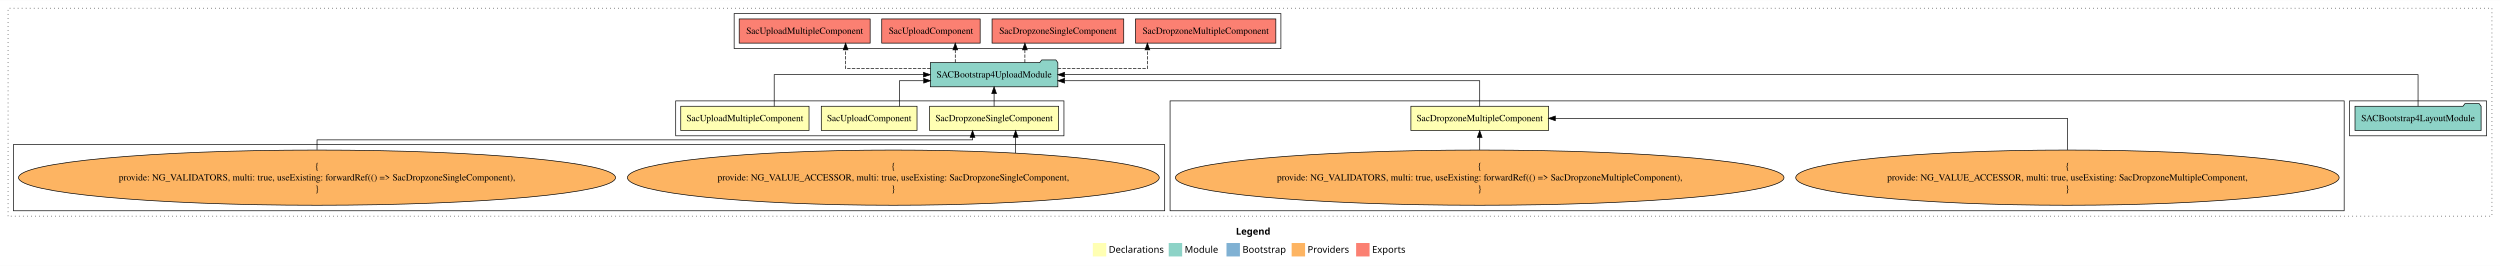
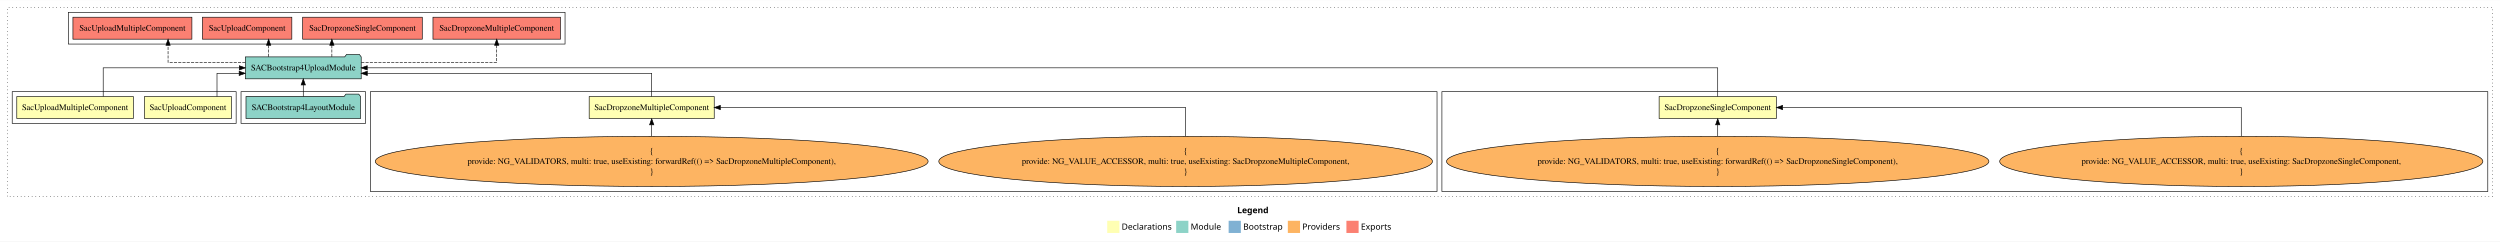
- <svg xmlns="http://www.w3.org/2000/svg" width="3722pt" height="396pt" viewBox="0.00 0.00 3722.00 395.59">
+ <svg xmlns="http://www.w3.org/2000/svg" width="4097pt" height="396pt" viewBox="0.00 0.00 4097.00 395.59">
  <g id="graph0" class="graph" transform="scale(1 1) rotate(0) translate(4 391.59)">
-     <polygon fill="white" stroke="transparent" points="-4,4 -4,-391.59 3718,-391.59 3718,4 -4,4" />
-     <text text-anchor="start" x="1836.01" y="-42.4" font-family="Times-12" font-weight="bold" font-size="14.00">Legend</text>
-     <polygon fill="#ffffb3" stroke="transparent" points="1623,-10 1623,-30 1643,-30 1643,-10 1623,-10" />
-     <text text-anchor="start" x="1646.63" y="-15.4" font-family="Times-12" font-size="14.00">  Declarations</text>
-     <polygon fill="#8dd3c7" stroke="transparent" points="1736,-10 1736,-30 1756,-30 1756,-10 1736,-10" />
-     <text text-anchor="start" x="1759.73" y="-15.4" font-family="Times-12" font-size="14.00">  Module</text>
-     <polygon fill="#80b1d3" stroke="transparent" points="1822,-10 1822,-30 1842,-30 1842,-10 1822,-10" />
-     <text text-anchor="start" x="1845.78" y="-15.4" font-family="Times-12" font-size="14.00">  Bootstrap</text>
-     <polygon fill="#fdb462" stroke="transparent" points="1919,-10 1919,-30 1939,-30 1939,-10 1919,-10" />
-     <text text-anchor="start" x="1942.67" y="-15.4" font-family="Times-12" font-size="14.00">  Providers</text>
-     <polygon fill="#fb8072" stroke="transparent" points="2015,-10 2015,-30 2035,-30 2035,-10 2015,-10" />
-     <text text-anchor="start" x="2038.73" y="-15.4" font-family="Times-12" font-size="14.00">  Exports</text>
+     <polygon fill="white" stroke="transparent" points="-4,4 -4,-391.59 4093,-391.59 4093,4 -4,4" />
+     <text text-anchor="start" x="2023.51" y="-42.4" font-family="Times-12" font-weight="bold" font-size="14.00">Legend</text>
+     <polygon fill="#ffffb3" stroke="transparent" points="1810.5,-10 1810.5,-30 1830.5,-30 1830.5,-10 1810.5,-10" />
+     <text text-anchor="start" x="1834.13" y="-15.4" font-family="Times-12" font-size="14.00">  Declarations</text>
+     <polygon fill="#8dd3c7" stroke="transparent" points="1923.5,-10 1923.5,-30 1943.5,-30 1943.5,-10 1923.5,-10" />
+     <text text-anchor="start" x="1947.23" y="-15.4" font-family="Times-12" font-size="14.00">  Module</text>
+     <polygon fill="#80b1d3" stroke="transparent" points="2009.5,-10 2009.5,-30 2029.5,-30 2029.5,-10 2009.5,-10" />
+     <text text-anchor="start" x="2033.28" y="-15.4" font-family="Times-12" font-size="14.00">  Bootstrap</text>
+     <polygon fill="#fdb462" stroke="transparent" points="2106.5,-10 2106.5,-30 2126.5,-30 2126.5,-10 2106.5,-10" />
+     <text text-anchor="start" x="2130.17" y="-15.4" font-family="Times-12" font-size="14.00">  Providers</text>
+     <polygon fill="#fb8072" stroke="transparent" points="2202.5,-10 2202.5,-30 2222.5,-30 2222.5,-10 2202.5,-10" />
+     <text text-anchor="start" x="2226.23" y="-15.4" font-family="Times-12" font-size="14.00">  Exports</text>
    <g id="clust1" class="cluster">
-       <polygon fill="none" stroke="black" stroke-dasharray="1,5" points="8,-70 8,-379.59 3706,-379.59 3706,-70 8,-70" />
+       <polygon fill="none" stroke="black" stroke-dasharray="1,5" points="8,-70 8,-379.59 4081,-379.59 4081,-70 8,-70" />
+     </g>
+     <g id="clust4" class="cluster">
+       <polygon fill="none" stroke="black" points="2359,-78 2359,-241.59 4073,-241.59 4073,-78 2359,-78" />
+     </g>
+     <g id="clust3" class="cluster">
+       <polygon fill="none" stroke="black" points="603,-78 603,-241.59 2351,-241.59 2351,-78 603,-78" />
    </g>
    <g id="clust7" class="cluster">
-       <polygon fill="none" stroke="black" points="3494,-189.59 3494,-241.59 3698,-241.59 3698,-189.59 3494,-189.59" />
-     </g>
-     <g id="clust3" class="cluster">
-       <polygon fill="none" stroke="black" points="1738,-78 1738,-241.59 3486,-241.59 3486,-78 1738,-78" />
+       <polygon fill="none" stroke="black" points="391,-189.59 391,-241.59 595,-241.59 595,-189.59 391,-189.59" />
    </g>
    <g id="clust2" class="cluster">
-       <polygon fill="none" stroke="black" points="1002,-189.59 1002,-241.59 1580,-241.59 1580,-189.59 1002,-189.59" />
-     </g>
-     <g id="clust4" class="cluster">
-       <polygon fill="none" stroke="black" points="16,-78 16,-176.59 1730,-176.59 1730,-78 16,-78" />
+       <polygon fill="none" stroke="black" points="16,-189.59 16,-241.59 383,-241.59 383,-189.59 16,-189.59" />
    </g>
    <g id="clust8" class="cluster">
-       <polygon fill="none" stroke="black" points="1089,-319.59 1089,-371.59 1903,-371.59 1903,-319.59 1089,-319.59" />
+       <polygon fill="none" stroke="black" points="108,-319.59 108,-371.59 922,-371.59 922,-319.59 108,-319.59" />
    </g>
    <g id="node1" class="node">
-       <polygon fill="#ffffb3" stroke="black" points="2301.46,-233.59 2096.54,-233.59 2096.54,-197.59 2301.46,-197.59 2301.46,-233.59" />
-       <text text-anchor="middle" x="2199" y="-211.39" font-family="Times,serif" font-size="14.00">SacDropzoneMultipleComponent</text>
+       <polygon fill="#ffffb3" stroke="black" points="1166.46,-233.59 961.54,-233.59 961.54,-197.59 1166.46,-197.59 1166.46,-233.59" />
+       <text text-anchor="middle" x="1064" y="-211.39" font-family="Times,serif" font-size="14.00">SacDropzoneMultipleComponent</text>
    </g>
    <g id="node5" class="node">
-       <polygon fill="#8dd3c7" stroke="black" points="1570.93,-298.59 1567.93,-302.59 1546.93,-302.59 1543.93,-298.59 1381.07,-298.59 1381.07,-262.59 1570.93,-262.59 1570.93,-298.59" />
-       <text text-anchor="middle" x="1476" y="-276.39" font-family="Times,serif" font-size="14.00">SACBootstrap4UploadModule</text>
+       <polygon fill="#8dd3c7" stroke="black" points="587.93,-298.59 584.93,-302.59 563.93,-302.59 560.93,-298.59 398.07,-298.59 398.07,-262.59 587.93,-262.59 587.93,-298.59" />
+       <text text-anchor="middle" x="493" y="-276.39" font-family="Times,serif" font-size="14.00">SACBootstrap4UploadModule</text>
    </g>
    <g id="edge1" class="edge">
-       <path fill="none" stroke="black" d="M2199,-233.62C2199,-249.99 2199,-271.59 2199,-271.59 2199,-271.59 1580.89,-271.59 1580.89,-271.59" />
-       <polygon fill="black" stroke="black" points="1580.89,-268.09 1570.89,-271.59 1580.89,-275.09 1580.89,-268.09" />
+       <path fill="none" stroke="black" d="M1064,-233.62C1064,-249.99 1064,-271.59 1064,-271.59 1064,-271.59 597.93,-271.59 597.93,-271.59" />
+       <polygon fill="black" stroke="black" points="597.93,-268.09 587.93,-271.59 597.93,-275.09 597.93,-268.09" />
    </g>
    <g id="node2" class="node">
-       <polygon fill="#ffffb3" stroke="black" points="1572.02,-233.59 1379.98,-233.59 1379.98,-197.59 1572.02,-197.59 1572.02,-233.59" />
-       <text text-anchor="middle" x="1476" y="-211.39" font-family="Times,serif" font-size="14.00">SacDropzoneSingleComponent</text>
+       <polygon fill="#ffffb3" stroke="black" points="2907.02,-233.59 2714.98,-233.59 2714.98,-197.59 2907.02,-197.59 2907.02,-233.59" />
+       <text text-anchor="middle" x="2811" y="-211.39" font-family="Times,serif" font-size="14.00">SacDropzoneSingleComponent</text>
    </g>
    <g id="edge4" class="edge">
-       <path fill="none" stroke="black" d="M1476,-233.7C1476,-233.7 1476,-252.58 1476,-252.58" />
-       <polygon fill="black" stroke="black" points="1472.5,-252.58 1476,-262.58 1479.5,-252.58 1472.5,-252.58" />
+       <path fill="none" stroke="black" d="M2811,-233.7C2811,-252.93 2811,-280.59 2811,-280.59 2811,-280.59 597.83,-280.59 597.83,-280.59" />
+       <polygon fill="black" stroke="black" points="597.83,-277.09 587.83,-280.59 597.83,-284.09 597.83,-277.09" />
    </g>
    <g id="node3" class="node">
-       <polygon fill="#ffffb3" stroke="black" points="1361.26,-233.59 1218.74,-233.59 1218.74,-197.59 1361.26,-197.59 1361.26,-233.59" />
-       <text text-anchor="middle" x="1290" y="-211.39" font-family="Times,serif" font-size="14.00">SacUploadComponent</text>
+       <polygon fill="#ffffb3" stroke="black" points="375.26,-233.59 232.74,-233.59 232.74,-197.59 375.26,-197.59 375.26,-233.59" />
+       <text text-anchor="middle" x="304" y="-211.39" font-family="Times,serif" font-size="14.00">SacUploadComponent</text>
    </g>
    <g id="edge7" class="edge">
-       <path fill="none" stroke="black" d="M1335.12,-233.62C1335.12,-249.99 1335.12,-271.59 1335.12,-271.59 1335.12,-271.59 1371.25,-271.59 1371.25,-271.59" />
-       <polygon fill="black" stroke="black" points="1371.25,-275.09 1381.25,-271.59 1371.25,-268.09 1371.25,-275.09" />
+       <path fill="none" stroke="black" d="M351.62,-233.62C351.62,-249.99 351.62,-271.59 351.62,-271.59 351.62,-271.59 387.92,-271.59 387.92,-271.59" />
+       <polygon fill="black" stroke="black" points="387.92,-275.09 397.92,-271.59 387.92,-268.09 387.92,-275.09" />
    </g>
    <g id="node4" class="node">
-       <polygon fill="#ffffb3" stroke="black" points="1200.48,-233.59 1009.52,-233.59 1009.52,-197.59 1200.48,-197.59 1200.48,-233.59" />
-       <text text-anchor="middle" x="1105" y="-211.39" font-family="Times,serif" font-size="14.00">SacUploadMultipleComponent</text>
+       <polygon fill="#ffffb3" stroke="black" points="214.48,-233.59 23.52,-233.59 23.52,-197.59 214.48,-197.59 214.48,-233.59" />
+       <text text-anchor="middle" x="119" y="-211.39" font-family="Times,serif" font-size="14.00">SacUploadMultipleComponent</text>
    </g>
    <g id="edge8" class="edge">
-       <path fill="none" stroke="black" d="M1148.62,-233.7C1148.62,-252.93 1148.62,-280.59 1148.62,-280.59 1148.62,-280.59 1370.87,-280.59 1370.87,-280.59" />
-       <polygon fill="black" stroke="black" points="1370.87,-284.09 1380.87,-280.59 1370.87,-277.09 1370.87,-284.09" />
+       <path fill="none" stroke="black" d="M165.12,-233.7C165.12,-252.93 165.12,-280.59 165.12,-280.59 165.12,-280.59 388.16,-280.59 388.16,-280.59" />
+       <polygon fill="black" stroke="black" points="388.17,-284.09 398.16,-280.59 388.16,-277.09 388.17,-284.09" />
    </g>
    <g id="node11" class="node">
-       <polygon fill="#fb8072" stroke="black" points="1895.46,-363.59 1686.54,-363.59 1686.54,-327.59 1895.46,-327.59 1895.46,-363.59" />
-       <text text-anchor="middle" x="1791" y="-341.39" font-family="Times,serif" font-size="14.00">SacDropzoneMultipleComponent </text>
+       <polygon fill="#fb8072" stroke="black" points="914.46,-363.59 705.54,-363.59 705.54,-327.59 914.46,-327.59 914.46,-363.59" />
+       <text text-anchor="middle" x="810" y="-341.39" font-family="Times,serif" font-size="14.00">SacDropzoneMultipleComponent </text>
    </g>
    <g id="edge10" class="edge">
-       <path fill="none" stroke="black" stroke-dasharray="5,2" d="M1570.81,-289.59C1633.51,-289.59 1704.23,-289.59 1704.23,-289.59 1704.23,-289.59 1704.23,-317.56 1704.23,-317.56" />
-       <polygon fill="black" stroke="black" points="1700.73,-317.56 1704.23,-327.56 1707.73,-317.56 1700.73,-317.56" />
+       <path fill="none" stroke="black" stroke-dasharray="5,2" d="M588.11,-289.59C681.48,-289.59 810,-289.59 810,-289.59 810,-289.59 810,-317.56 810,-317.56" />
+       <polygon fill="black" stroke="black" points="806.5,-317.56 810,-327.56 813.5,-317.56 806.5,-317.56" />
    </g>
    <g id="node12" class="node">
-       <polygon fill="#fb8072" stroke="black" points="1669.02,-363.59 1472.98,-363.59 1472.98,-327.59 1669.02,-327.59 1669.02,-363.59" />
-       <text text-anchor="middle" x="1571" y="-341.39" font-family="Times,serif" font-size="14.00">SacDropzoneSingleComponent </text>
+       <polygon fill="#fb8072" stroke="black" points="688.02,-363.59 491.98,-363.59 491.98,-327.59 688.02,-327.59 688.02,-363.59" />
+       <text text-anchor="middle" x="590" y="-341.39" font-family="Times,serif" font-size="14.00">SacDropzoneSingleComponent </text>
    </g>
    <g id="edge11" class="edge">
-       <path fill="none" stroke="black" stroke-dasharray="5,2" d="M1521.85,-298.7C1521.85,-298.7 1521.85,-317.58 1521.85,-317.58" />
-       <polygon fill="black" stroke="black" points="1518.35,-317.58 1521.85,-327.58 1525.35,-317.58 1518.35,-317.58" />
+       <path fill="none" stroke="black" stroke-dasharray="5,2" d="M539.85,-298.7C539.85,-298.7 539.85,-317.58 539.85,-317.58" />
+       <polygon fill="black" stroke="black" points="536.35,-317.58 539.85,-327.58 543.35,-317.58 536.35,-317.58" />
    </g>
    <g id="node13" class="node">
-       <polygon fill="#fb8072" stroke="black" points="1455.26,-363.59 1308.74,-363.59 1308.74,-327.59 1455.26,-327.59 1455.26,-363.59" />
-       <text text-anchor="middle" x="1382" y="-341.39" font-family="Times,serif" font-size="14.00">SacUploadComponent </text>
+       <polygon fill="#fb8072" stroke="black" points="474.26,-363.59 327.74,-363.59 327.74,-327.59 474.26,-327.59 474.26,-363.59" />
+       <text text-anchor="middle" x="401" y="-341.39" font-family="Times,serif" font-size="14.00">SacUploadComponent </text>
    </g>
    <g id="edge12" class="edge">
-       <path fill="none" stroke="black" stroke-dasharray="5,2" d="M1418.21,-298.7C1418.21,-298.7 1418.21,-317.58 1418.21,-317.58" />
-       <polygon fill="black" stroke="black" points="1414.71,-317.58 1418.21,-327.58 1421.71,-317.58 1414.71,-317.58" />
+       <path fill="none" stroke="black" stroke-dasharray="5,2" d="M436.21,-298.7C436.21,-298.7 436.21,-317.58 436.21,-317.58" />
+       <polygon fill="black" stroke="black" points="432.71,-317.58 436.21,-327.58 439.71,-317.58 432.71,-317.58" />
    </g>
    <g id="node14" class="node">
-       <polygon fill="#fb8072" stroke="black" points="1291.48,-363.59 1096.52,-363.59 1096.52,-327.59 1291.48,-327.59 1291.48,-363.59" />
-       <text text-anchor="middle" x="1194" y="-341.39" font-family="Times,serif" font-size="14.00">SacUploadMultipleComponent </text>
+       <polygon fill="#fb8072" stroke="black" points="310.48,-363.59 115.52,-363.59 115.52,-327.59 310.48,-327.59 310.48,-363.59" />
+       <text text-anchor="middle" x="213" y="-341.39" font-family="Times,serif" font-size="14.00">SacUploadMultipleComponent </text>
    </g>
    <g id="edge13" class="edge">
-       <path fill="none" stroke="black" stroke-dasharray="5,2" d="M1381.28,-289.59C1321.28,-289.59 1254.93,-289.59 1254.93,-289.59 1254.93,-289.59 1254.93,-317.56 1254.93,-317.56" />
-       <polygon fill="black" stroke="black" points="1251.43,-317.56 1254.93,-327.56 1258.43,-317.56 1251.43,-317.56" />
+       <path fill="none" stroke="black" stroke-dasharray="5,2" d="M398.07,-289.59C337.93,-289.59 271.43,-289.59 271.43,-289.59 271.43,-289.59 271.43,-317.56 271.43,-317.56" />
+       <polygon fill="black" stroke="black" points="267.93,-317.56 271.43,-327.56 274.93,-317.56 267.93,-317.56" />
    </g>
    <g id="node6" class="node">
-       <ellipse fill="#fdb462" stroke="black" cx="3074" cy="-127.3" rx="404.48" ry="41.09" />
-       <text text-anchor="middle" x="3074" y="-139.9" font-family="Times,serif" font-size="14.00">{</text>
-       <text text-anchor="middle" x="3074" y="-123.1" font-family="Times,serif" font-size="14.00">    provide: NG_VALUE_ACCESSOR, multi: true, useExisting: SacDropzoneMultipleComponent,</text>
-       <text text-anchor="middle" x="3074" y="-106.3" font-family="Times,serif" font-size="14.00">}</text>
+       <ellipse fill="#fdb462" stroke="black" cx="1939" cy="-127.3" rx="404.48" ry="41.09" />
+       <text text-anchor="middle" x="1939" y="-139.9" font-family="Times,serif" font-size="14.00">{</text>
+       <text text-anchor="middle" x="1939" y="-123.1" font-family="Times,serif" font-size="14.00">    provide: NG_VALUE_ACCESSOR, multi: true, useExisting: SacDropzoneMultipleComponent,</text>
+       <text text-anchor="middle" x="1939" y="-106.3" font-family="Times,serif" font-size="14.00">}</text>
    </g>
    <g id="edge2" class="edge">
-       <path fill="none" stroke="black" d="M3074,-168.6C3074,-191.58 3074,-215.59 3074,-215.59 3074,-215.59 2311.52,-215.59 2311.52,-215.59" />
-       <polygon fill="black" stroke="black" points="2311.52,-212.09 2301.52,-215.59 2311.52,-219.09 2311.52,-212.09" />
+       <path fill="none" stroke="black" d="M1939,-168.6C1939,-191.58 1939,-215.59 1939,-215.59 1939,-215.59 1176.52,-215.59 1176.52,-215.59" />
+       <polygon fill="black" stroke="black" points="1176.52,-212.09 1166.52,-215.59 1176.52,-219.09 1176.52,-212.09" />
    </g>
    <g id="node7" class="node">
-       <ellipse fill="#fdb462" stroke="black" cx="2199" cy="-127.3" rx="452.99" ry="41.09" />
-       <text text-anchor="middle" x="2199" y="-139.9" font-family="Times,serif" font-size="14.00">{</text>
-       <text text-anchor="middle" x="2199" y="-123.1" font-family="Times,serif" font-size="14.00">    provide: NG_VALIDATORS, multi: true, useExisting: forwardRef(() =&gt; SacDropzoneMultipleComponent),</text>
-       <text text-anchor="middle" x="2199" y="-106.3" font-family="Times,serif" font-size="14.00">}</text>
+       <ellipse fill="#fdb462" stroke="black" cx="1064" cy="-127.3" rx="452.99" ry="41.09" />
+       <text text-anchor="middle" x="1064" y="-139.9" font-family="Times,serif" font-size="14.00">{</text>
+       <text text-anchor="middle" x="1064" y="-123.1" font-family="Times,serif" font-size="14.00">    provide: NG_VALIDATORS, multi: true, useExisting: forwardRef(() =&gt; SacDropzoneMultipleComponent),</text>
+       <text text-anchor="middle" x="1064" y="-106.3" font-family="Times,serif" font-size="14.00">}</text>
    </g>
    <g id="edge3" class="edge">
-       <path fill="none" stroke="black" d="M2199,-168.6C2199,-168.6 2199,-187.26 2199,-187.26" />
-       <polygon fill="black" stroke="black" points="2195.5,-187.26 2199,-197.26 2202.5,-187.26 2195.5,-187.26" />
+       <path fill="none" stroke="black" d="M1064,-168.6C1064,-168.6 1064,-187.26 1064,-187.26" />
+       <polygon fill="black" stroke="black" points="1060.5,-187.26 1064,-197.26 1067.5,-187.26 1060.5,-187.26" />
    </g>
    <g id="node8" class="node">
-       <ellipse fill="#fdb462" stroke="black" cx="1326" cy="-127.3" rx="395.88" ry="41.09" />
-       <text text-anchor="middle" x="1326" y="-139.9" font-family="Times,serif" font-size="14.00">{</text>
-       <text text-anchor="middle" x="1326" y="-123.1" font-family="Times,serif" font-size="14.00">    provide: NG_VALUE_ACCESSOR, multi: true, useExisting: SacDropzoneSingleComponent,</text>
-       <text text-anchor="middle" x="1326" y="-106.3" font-family="Times,serif" font-size="14.00">}</text>
+       <ellipse fill="#fdb462" stroke="black" cx="3669" cy="-127.3" rx="395.88" ry="41.09" />
+       <text text-anchor="middle" x="3669" y="-139.9" font-family="Times,serif" font-size="14.00">{</text>
+       <text text-anchor="middle" x="3669" y="-123.1" font-family="Times,serif" font-size="14.00">    provide: NG_VALUE_ACCESSOR, multi: true, useExisting: SacDropzoneSingleComponent,</text>
+       <text text-anchor="middle" x="3669" y="-106.3" font-family="Times,serif" font-size="14.00">}</text>
    </g>
    <g id="edge5" class="edge">
-       <path fill="none" stroke="black" d="M1508.09,-163.97C1508.09,-163.97 1508.09,-187.47 1508.09,-187.47" />
-       <polygon fill="black" stroke="black" points="1504.59,-187.47 1508.09,-197.47 1511.59,-187.47 1504.59,-187.47" />
+       <path fill="none" stroke="black" d="M3669,-168.6C3669,-191.58 3669,-215.59 3669,-215.59 3669,-215.59 2917.34,-215.59 2917.34,-215.59" />
+       <polygon fill="black" stroke="black" points="2917.34,-212.09 2907.34,-215.59 2917.34,-219.09 2917.34,-212.09" />
    </g>
    <g id="node9" class="node">
-       <ellipse fill="#fdb462" stroke="black" cx="468" cy="-127.3" rx="444.4" ry="41.09" />
-       <text text-anchor="middle" x="468" y="-139.9" font-family="Times,serif" font-size="14.00">{</text>
-       <text text-anchor="middle" x="468" y="-123.1" font-family="Times,serif" font-size="14.00">    provide: NG_VALIDATORS, multi: true, useExisting: forwardRef(() =&gt; SacDropzoneSingleComponent),</text>
-       <text text-anchor="middle" x="468" y="-106.3" font-family="Times,serif" font-size="14.00">}</text>
+       <ellipse fill="#fdb462" stroke="black" cx="2811" cy="-127.3" rx="444.4" ry="41.09" />
+       <text text-anchor="middle" x="2811" y="-139.9" font-family="Times,serif" font-size="14.00">{</text>
+       <text text-anchor="middle" x="2811" y="-123.1" font-family="Times,serif" font-size="14.00">    provide: NG_VALIDATORS, multi: true, useExisting: forwardRef(() =&gt; SacDropzoneSingleComponent),</text>
+       <text text-anchor="middle" x="2811" y="-106.3" font-family="Times,serif" font-size="14.00">}</text>
    </g>
    <g id="edge6" class="edge">
-       <path fill="none" stroke="black" d="M468,-168.8C468,-177.24 468,-183.59 468,-183.59 468,-183.59 1443.91,-183.59 1443.91,-183.59 1443.91,-183.59 1443.91,-187.35 1443.91,-187.35" />
-       <polygon fill="black" stroke="black" points="1440.41,-187.35 1443.91,-197.35 1447.41,-187.35 1440.41,-187.35" />
+       <path fill="none" stroke="black" d="M2811,-168.6C2811,-168.6 2811,-187.26 2811,-187.26" />
+       <polygon fill="black" stroke="black" points="2807.5,-187.26 2811,-197.26 2814.5,-187.26 2807.5,-187.26" />
    </g>
    <g id="node10" class="node">
-       <polygon fill="#8dd3c7" stroke="black" points="3689.87,-233.59 3686.87,-237.59 3665.87,-237.59 3662.87,-233.59 3502.13,-233.59 3502.13,-197.59 3689.87,-197.59 3689.87,-233.59" />
-       <text text-anchor="middle" x="3596" y="-211.39" font-family="Times,serif" font-size="14.00">SACBootstrap4LayoutModule</text>
+       <polygon fill="#8dd3c7" stroke="black" points="586.87,-233.59 583.87,-237.59 562.87,-237.59 559.87,-233.59 399.13,-233.59 399.13,-197.59 586.87,-197.59 586.87,-233.59" />
+       <text text-anchor="middle" x="493" y="-211.39" font-family="Times,serif" font-size="14.00">SACBootstrap4LayoutModule</text>
    </g>
    <g id="edge9" class="edge">
-       <path fill="none" stroke="black" d="M3596,-233.7C3596,-252.93 3596,-280.59 3596,-280.59 3596,-280.59 1580.86,-280.59 1580.86,-280.59" />
-       <polygon fill="black" stroke="black" points="1580.86,-277.09 1570.86,-280.59 1580.86,-284.09 1580.86,-277.09" />
+       <path fill="none" stroke="black" d="M493,-233.7C493,-233.7 493,-252.58 493,-252.58" />
+       <polygon fill="black" stroke="black" points="489.5,-252.58 493,-262.58 496.5,-252.58 489.5,-252.58" />
    </g>
  </g>
</svg>
